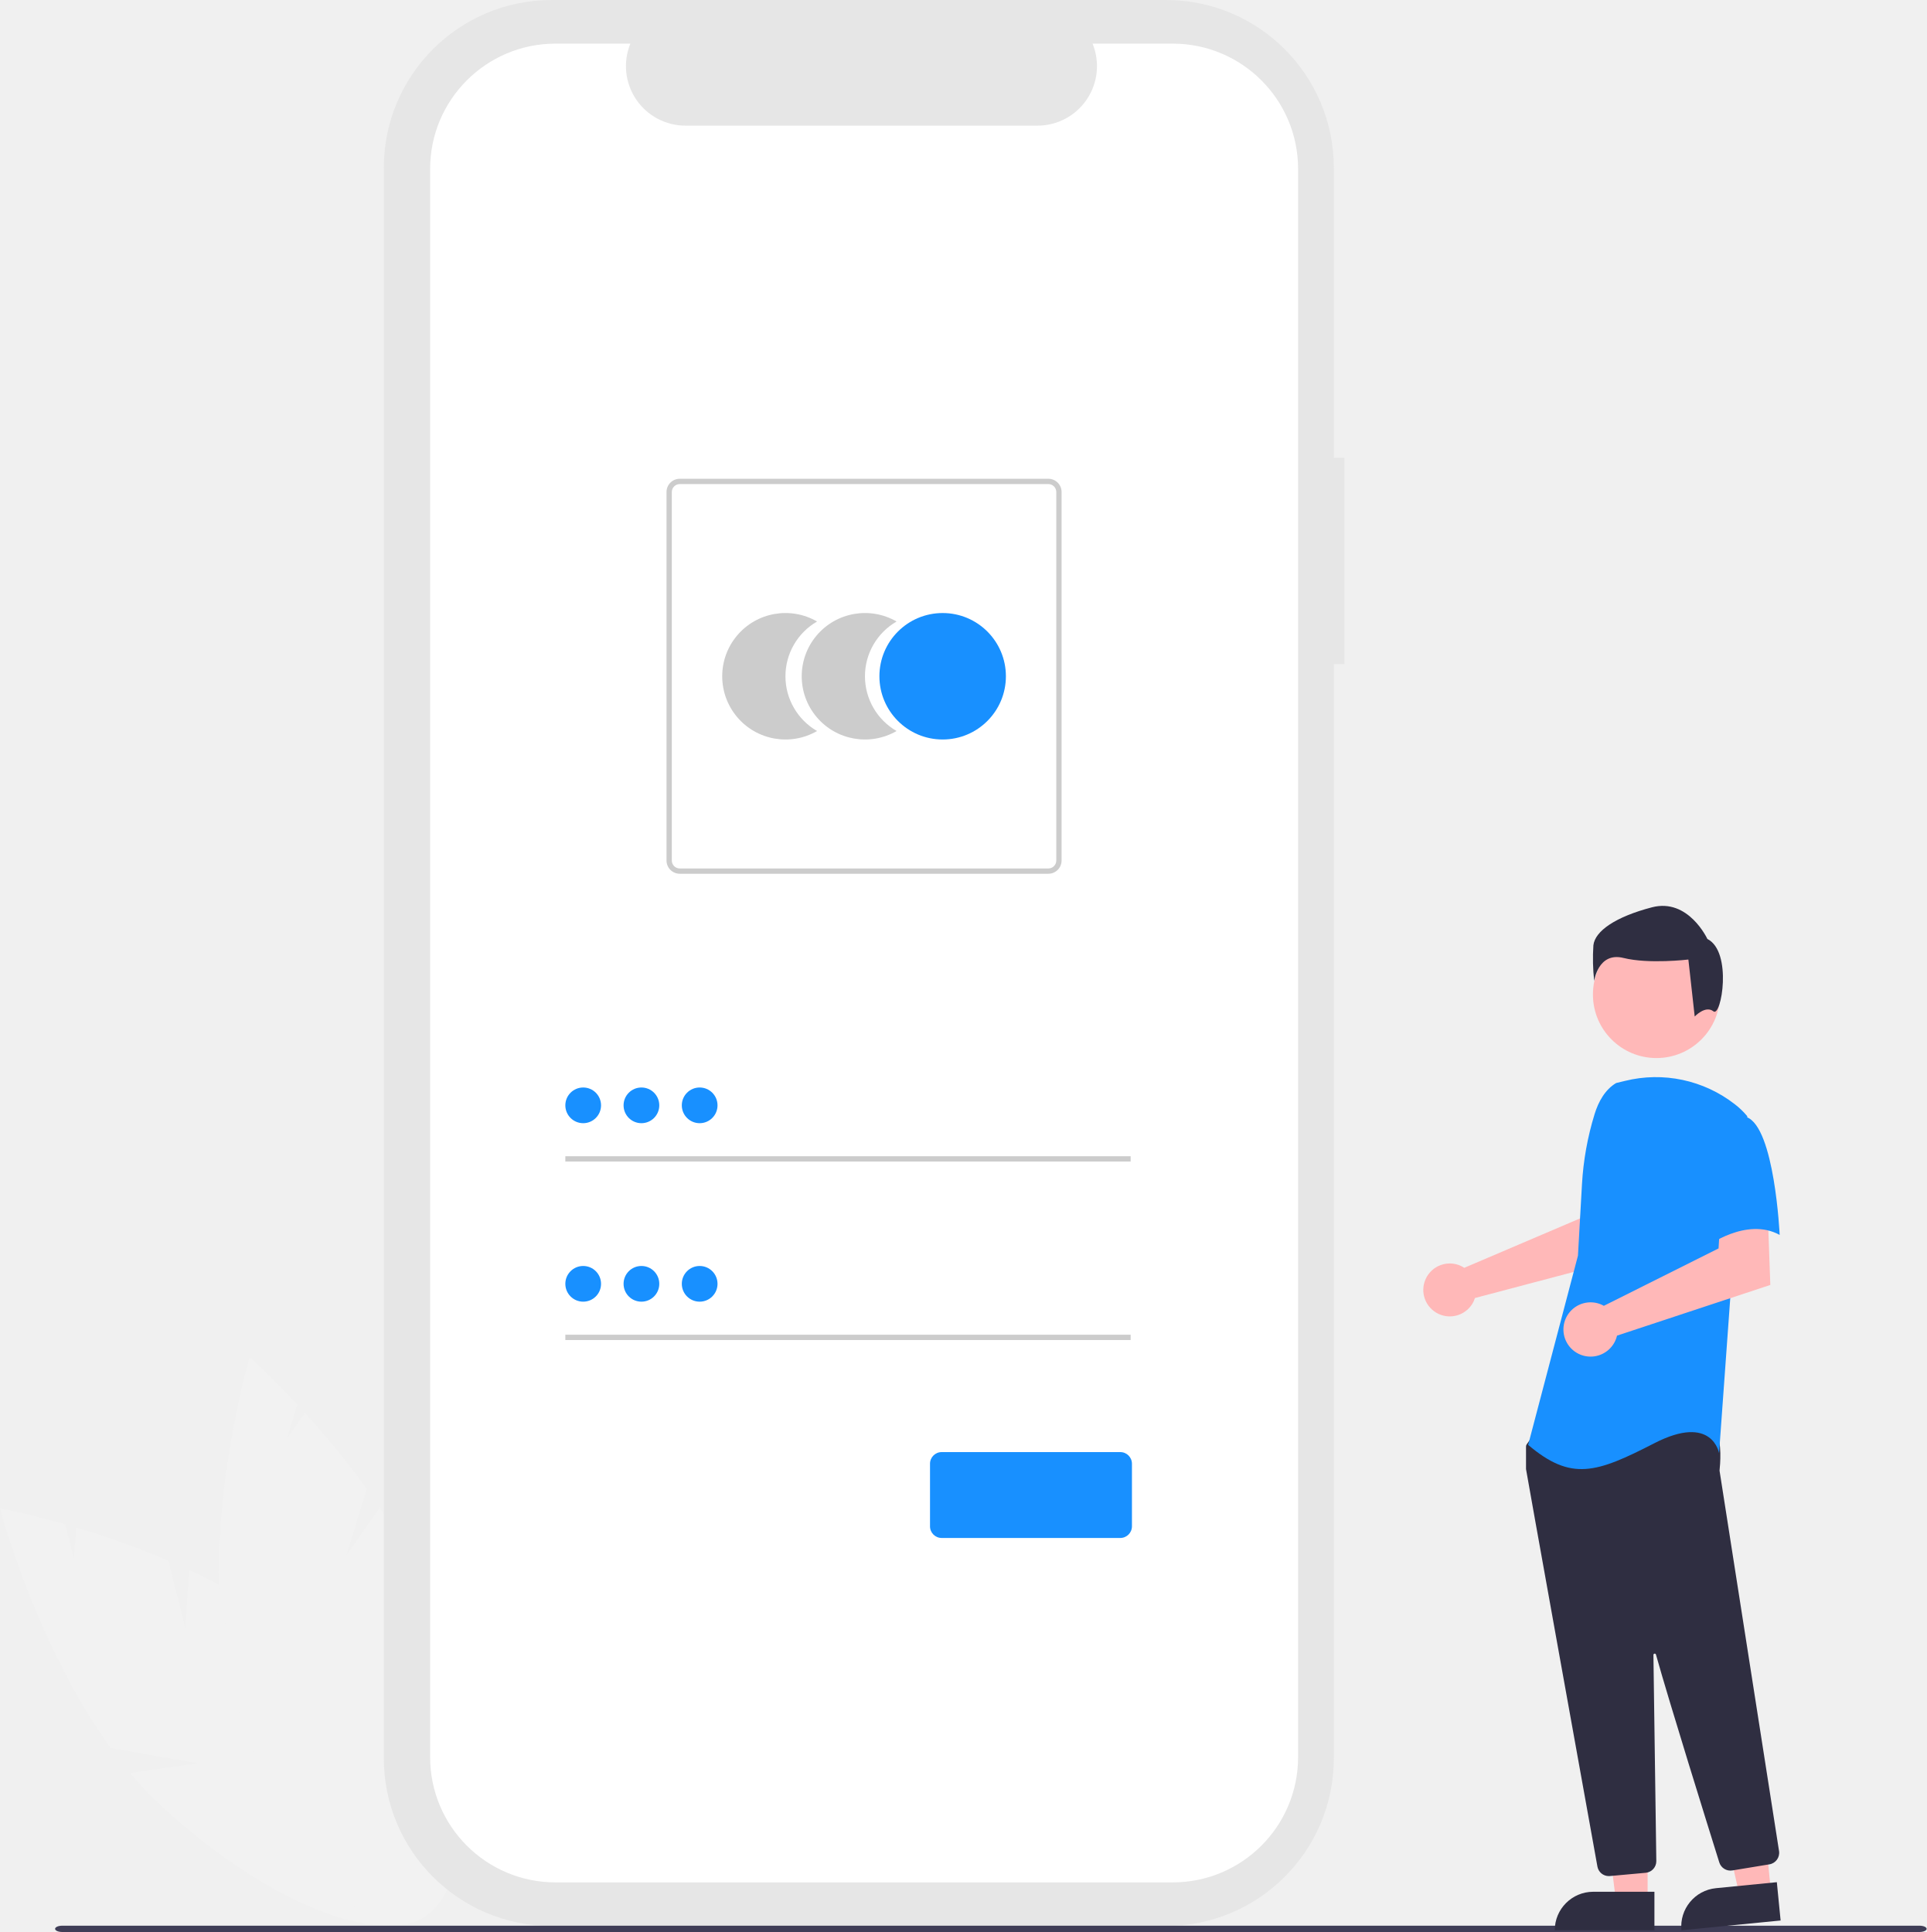
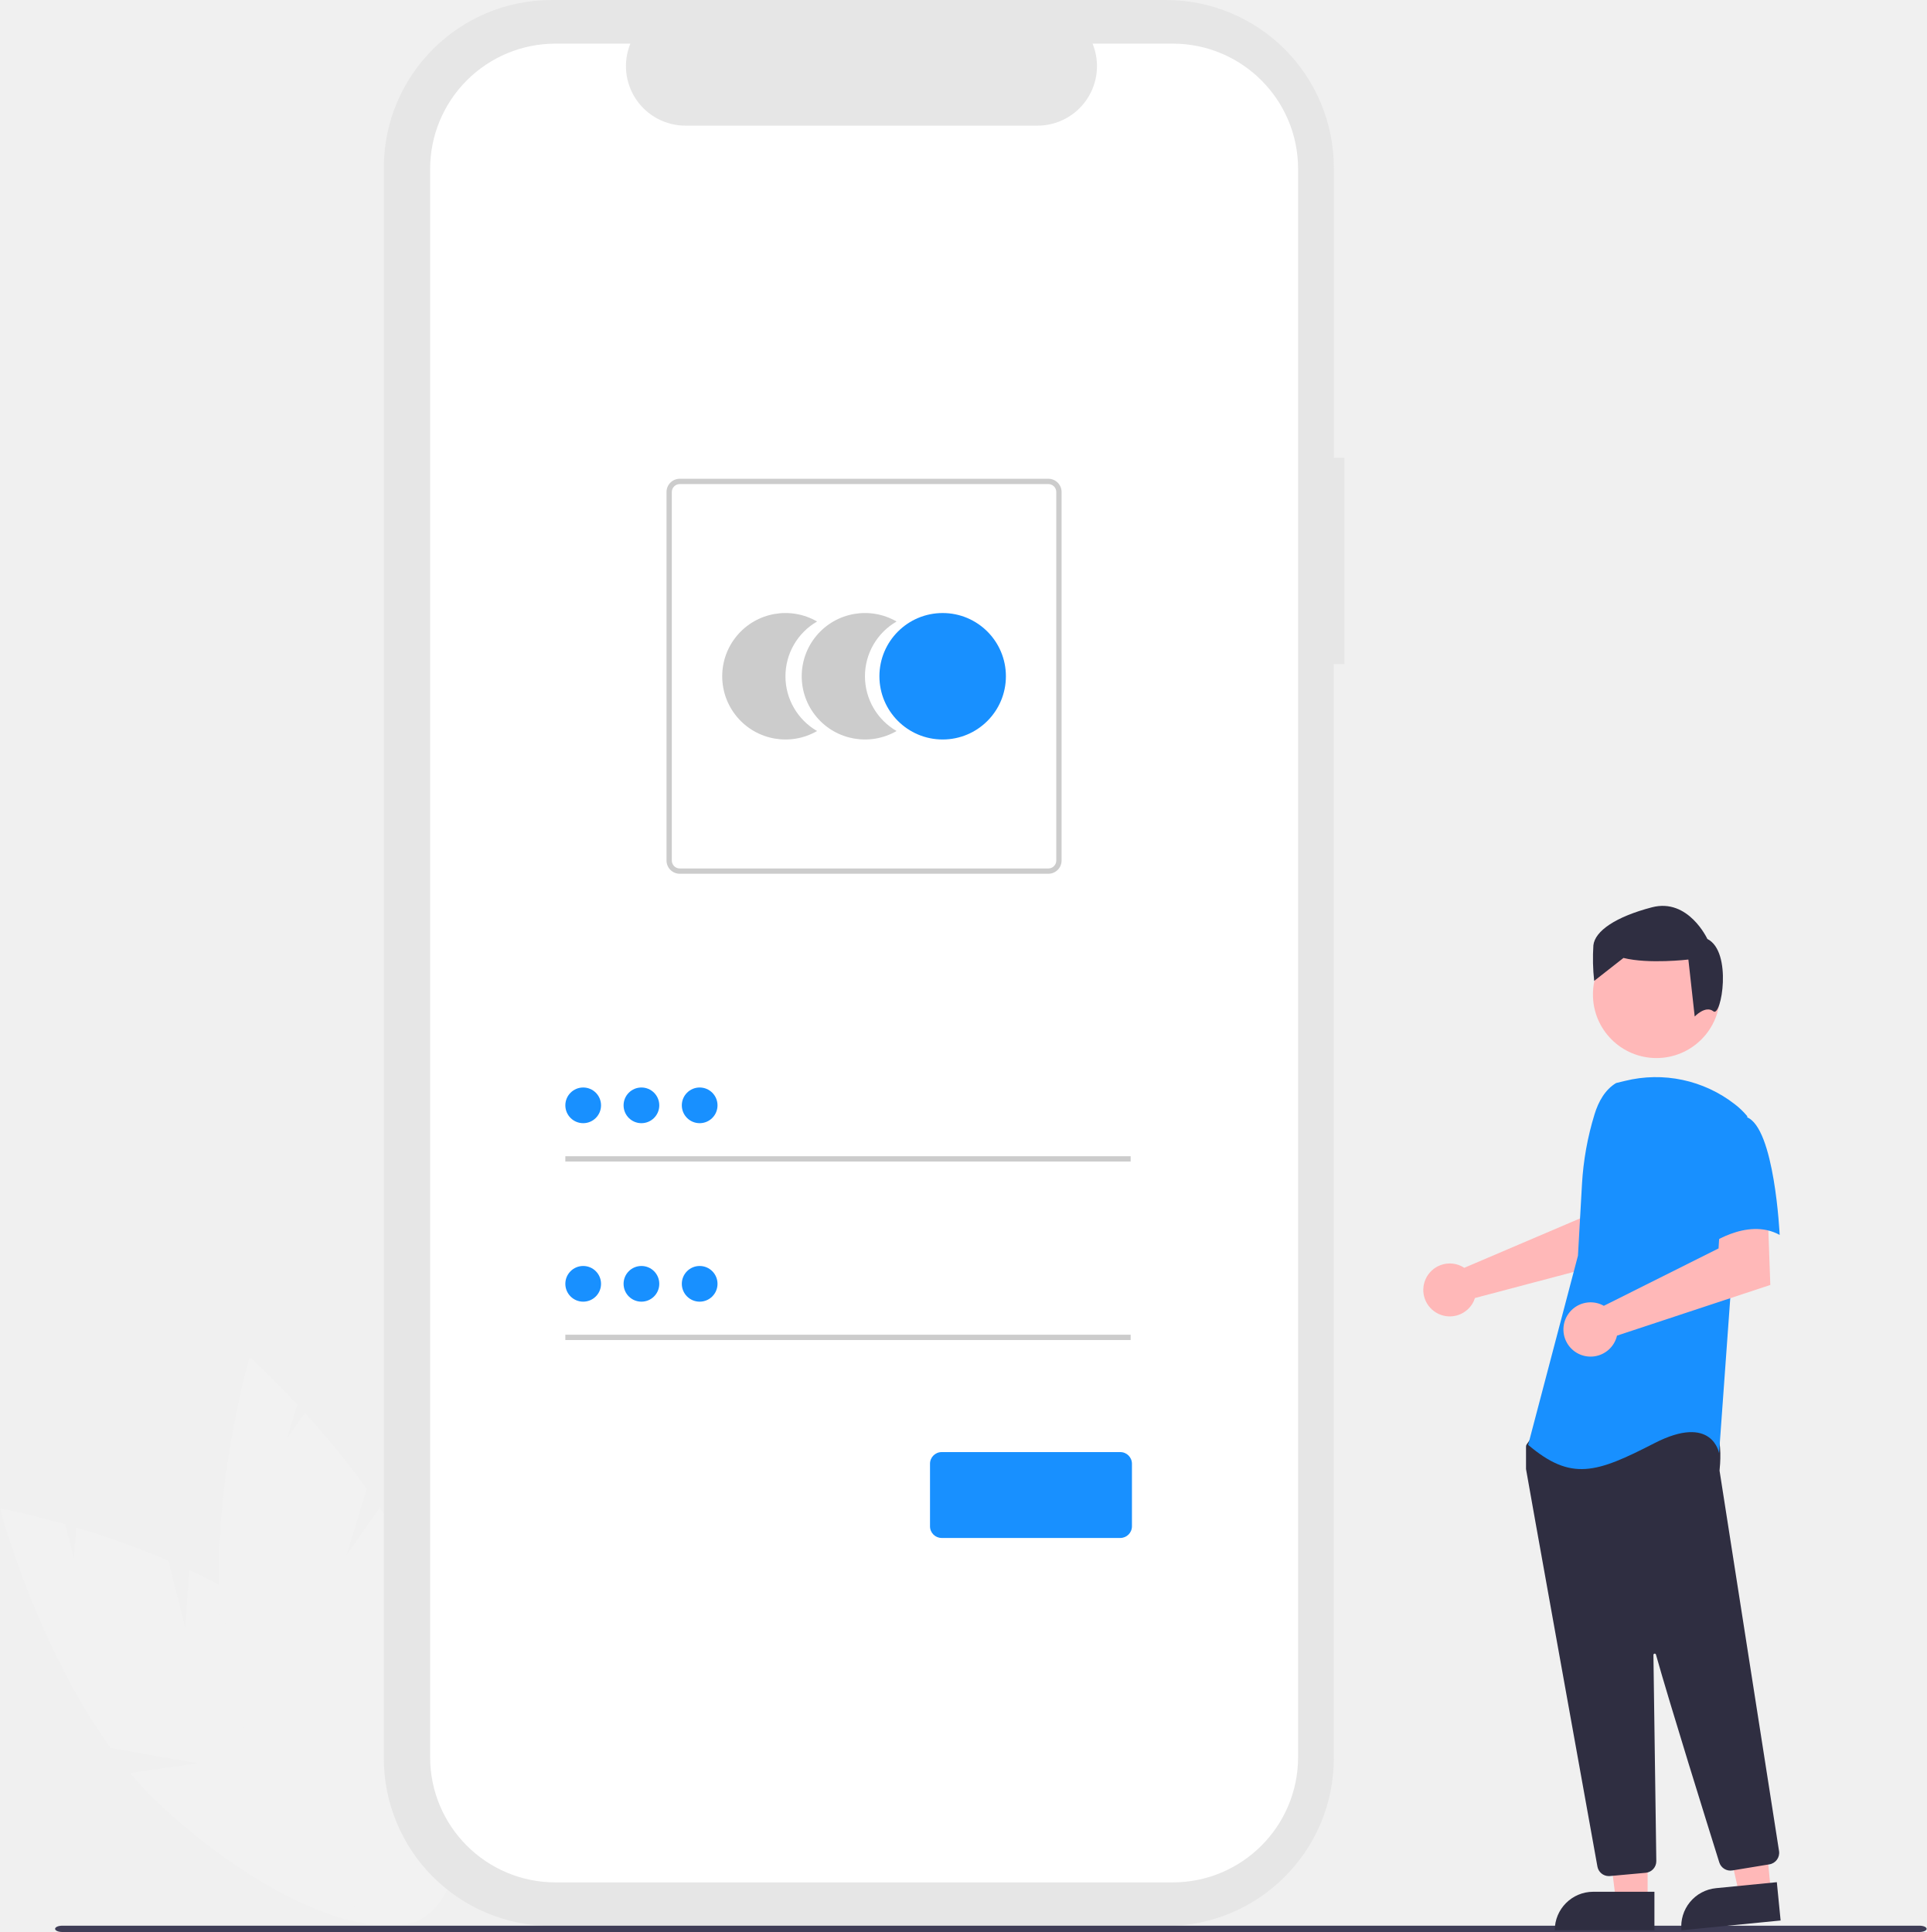
- <svg xmlns="http://www.w3.org/2000/svg" data-name="Layer 1" width="744.848" height="747.077" viewBox="0 0 744.848 747.077">
-   <path id="fa3b9e12-7275-481e-bee9-64fd9595a50d-127" data-name="Path 1" d="M299.205,705.809l-6.56-25.872a335.967,335.967,0,0,0-35.643-12.788l-.828,12.024-3.358-13.247c-15.021-4.294-25.24-6.183-25.24-6.183s13.8,52.489,42.754,92.617l33.734,5.926-26.207,3.779a135.926,135.926,0,0,0,11.719,12.422c42.115,39.092,89.024,57.028,104.773,40.06s-5.625-62.412-47.74-101.5c-13.056-12.119-29.457-21.844-45.875-29.5Z" transform="translate(-227.576 -76.46149)" fill="#f2f2f2" />
-   <path id="bde08021-c30f-4979-a9d8-cb90b72b5ca2-128" data-name="Path 2" d="M361.591,677.706l7.758-25.538a335.94,335.94,0,0,0-23.9-29.371l-6.924,9.865,3.972-13.076c-10.641-11.436-18.412-18.335-18.412-18.335s-15.315,52.067-11.275,101.384l25.815,22.51-24.392-10.312a135.919,135.919,0,0,0,3.614,16.694c15.846,55.234,46.731,94.835,68.983,88.451s27.446-56.335,11.6-111.569c-4.912-17.123-13.926-33.926-24.023-48.965Z" transform="translate(-227.576 -76.46149)" fill="#f2f2f2" />
-   <path id="b3ac2088-de9b-4f7f-bc99-0ed9705c1a9d-129" data-name="Path 22" d="M747.327,253.445h-4.092v-112.1a64.883,64.883,0,0,0-64.883-64.883H440.845a64.883,64.883,0,0,0-64.883,64.883v615a64.883,64.883,0,0,0,64.883,64.883H678.352a64.883,64.883,0,0,0,64.882-64.883v-423.105h4.092Z" transform="translate(-227.576 -76.46149)" fill="#e6e6e6" />
-   <path id="b2715b96-3117-487c-acc0-20904544b5b7-130" data-name="Path 23" d="M680.97,93.335h-31a23.02,23.02,0,0,1-21.316,31.714H492.589a23.02,23.02,0,0,1-21.314-31.714H442.319a48.454,48.454,0,0,0-48.454,48.454v614.107a48.454,48.454,0,0,0,48.454,48.454H680.97a48.454,48.454,0,0,0,48.454-48.454h0V141.788a48.454,48.454,0,0,0-48.454-48.453Z" transform="translate(-227.576 -76.46149)" fill="#fff" />
-   <path id="b06d66ec-6c84-45dd-8c27-1263a6253192-131" data-name="Path 6" d="M531.234,337.965a24.437,24.437,0,0,1,12.23-21.174,24.45,24.45,0,1,0,0,42.345A24.434,24.434,0,0,1,531.234,337.965Z" transform="translate(-227.576 -76.46149)" fill="#ccc" />
-   <path id="e73810fe-4cf4-40cc-8c7c-ca544ce30bd4-132" data-name="Path 7" d="M561.971,337.965a24.436,24.436,0,0,1,12.23-21.174,24.45,24.45,0,1,0,0,42.345A24.434,24.434,0,0,1,561.971,337.965Z" transform="translate(-227.576 -76.46149)" fill="#ccc" />
-   <circle id="a4813fcf-056e-4514-bb8b-e6506f49341f" data-name="Ellipse 1" cx="364.434" cy="261.502" r="24.45" fill="#1890ff" />
-   <path id="bbe451c3-febc-41ba-8083-4c8307a2e73e-133" data-name="Path 8" d="M632.872,414.33h-142.5a5.123,5.123,0,0,1-5.117-5.117v-142.5a5.123,5.123,0,0,1,5.117-5.117h142.5a5.123,5.123,0,0,1,5.117,5.117v142.5A5.123,5.123,0,0,1,632.872,414.33Zm-142.5-150.686a3.073,3.073,0,0,0-3.07,3.07v142.5a3.073,3.073,0,0,0,3.07,3.07h142.5a3.073,3.073,0,0,0,3.07-3.07v-142.5a3.073,3.073,0,0,0-3.07-3.07Z" transform="translate(-227.576 -76.46149)" fill="#ccc" />
-   <rect id="bb28937d-932f-4fdf-befe-f406e51091fe" data-name="Rectangle 1" x="218.562" y="447.102" width="218.552" height="2.047" fill="#ccc" />
-   <circle id="fcef55fc-4968-45b2-93bb-1a1080c85fc7" data-name="Ellipse 2" cx="225.464" cy="427.42" r="6.902" fill="#1890ff" />
-   <rect id="ff33d889-4c74-4b91-85ef-b4882cc8fe76" data-name="Rectangle 2" x="218.562" y="516.118" width="218.552" height="2.047" fill="#ccc" />
-   <circle id="e8fa0310-b872-4adf-aedd-0c6eda09f3b8" data-name="Ellipse 3" cx="225.464" cy="496.437" r="6.902" fill="#1890ff" />
-   <path d="M660.69,671.172H591.622a4.505,4.505,0,0,1-4.5-4.5v-24.208a4.505,4.505,0,0,1,4.5-4.5h69.068a4.505,4.505,0,0,1,4.5,4.5v24.208A4.505,4.505,0,0,1,660.69,671.172Z" transform="translate(-227.576 -76.46149)" fill="#1890ff" />
-   <circle id="e12ee00d-aa4a-4413-a013-11d20b7f97f7" data-name="Ellipse 7" cx="247.978" cy="427.42" r="6.902" fill="#1890ff" />
-   <circle id="f58f497e-6949-45c8-be5f-eee2aa0f6586" data-name="Ellipse 8" cx="270.492" cy="427.42" r="6.902" fill="#1890ff" />
-   <circle id="b4d4939a-c6e6-4f4d-ba6c-e8b05485017d" data-name="Ellipse 9" cx="247.978" cy="496.437" r="6.902" fill="#1890ff" />
-   <circle id="aff120b1-519b-4e96-ac87-836aa55663de" data-name="Ellipse 10" cx="270.492" cy="496.437" r="6.902" fill="#1890ff" />
-   <path id="f1094013-1297-477a-ac57-08eac07c4bd5-134" data-name="Path 88" d="M969.642,823.539H251.656c-1.537,0-2.782-.546-2.782-1.218s1.245-1.219,2.782-1.219H969.642c1.536,0,2.782.546,2.782,1.219S971.178,823.539,969.642,823.539Z" transform="translate(-227.576 -76.46149)" fill="#3f3d56" />
-   <path d="M792.253,565.923a10.094,10.094,0,0,1,1.411.787l44.852-19.143,1.601-11.815,17.922-.11-1.059,27.098-59.2,15.656a10.608,10.608,0,0,1-.447,1.208,10.235,10.235,0,1,1-5.079-13.682Z" transform="translate(-227.576 -76.46149)" fill="#ffb8b8" />
-   <polygon points="636.98 735.021 624.72 735.021 618.888 687.733 636.982 687.734 636.98 735.021" fill="#ffb8b8" />
-   <path d="M615.963,731.518h23.644a0,0,0,0,1,0,0v14.887a0,0,0,0,1,0,0H601.076a0,0,0,0,1,0,0v0A14.887,14.887,0,0,1,615.963,731.518Z" fill="#2f2e41" />
-   <polygon points="684.66 731.557 672.459 732.759 662.018 686.271 680.025 684.497 684.66 731.557" fill="#ffb8b8" />
-   <path d="M891.686,806.128h23.644a0,0,0,0,1,0,0v14.887a0,0,0,0,1,0,0H876.799a0,0,0,0,1,0,0v0A14.887,14.887,0,0,1,891.686,806.128Z" transform="translate(-303.0087 15.2906) rotate(-5.62529)" fill="#2f2e41" />
-   <circle cx="640.393" cy="384.574" r="24.561" fill="#ffb8b8" />
-   <path d="M849.556,801.919a4.471,4.471,0,0,1-4.415-3.697c-6.346-35.226-27.088-150.405-27.584-153.596a1.427,1.427,0,0,1-.016-.222v-8.588a1.489,1.489,0,0,1,.279-.872l2.74-3.838a1.478,1.478,0,0,1,1.144-.625c15.622-.732,66.784-2.879,69.256.209h0c2.482,3.104,1.605,12.507,1.404,14.36l.01.193,22.985,146.995a4.512,4.512,0,0,1-3.715,5.135l-14.356,2.365a4.521,4.521,0,0,1-5.025-3.093c-4.44-14.188-19.329-61.918-24.489-80.387a.499.499,0,0,0-.98.139c.258,17.605.881,62.523,1.096,78.037l.023,1.671a4.518,4.518,0,0,1-4.093,4.536l-13.844,1.258C849.836,801.914,849.695,801.919,849.556,801.919Z" transform="translate(-227.576 -76.46149)" fill="#2f2e41" />
-   <path id="ae7af94f-88d7-4204-9f07-e3651de85c05-135" data-name="Path 99" d="M852.381,495.254c-4.286,2.548-6.851,7.23-8.323,11.995a113.681,113.681,0,0,0-4.884,27.159l-1.556,27.6-19.255,73.17c16.689,14.121,26.315,10.912,48.78-.639s25.032,3.851,25.032,3.851l4.492-62.258,6.418-68.032a30.164,30.164,0,0,0-4.861-4.674,49.658,49.658,0,0,0-42.442-8.995Z" transform="translate(-227.576 -76.46149)" fill="#1890ff" />
-   <path d="M846.127,580.7a10.526,10.526,0,0,1,1.501.704l44.348-22.197.736-12.026,18.294-1.261.98,27.413L852.72,592.932a10.496,10.496,0,1,1-6.593-12.232Z" transform="translate(-227.576 -76.46149)" fill="#ffb8b8" />
-   <path id="a6768b0e-63d0-4b31-8462-9b2e0b00f0fd-136" data-name="Path 101" d="M902.766,508.412c10.912,3.851,12.834,45.574,12.834,45.574-12.837-7.06-28.241,4.493-28.241,4.493s-3.209-10.912-7.06-25.032a24.53,24.53,0,0,1,5.134-23.106S891.854,504.558,902.766,508.412Z" transform="translate(-227.576 -76.46149)" fill="#1890ff" />
-   <path id="bfd7963f-0cf8-4885-9d3a-2c00bccda2e3-137" data-name="Path 102" d="M889.991,467.531c-3.06-2.448-7.235,2.002-7.235,2.002l-2.448-22.033s-15.301,1.833-25.093-.612-11.323,8.875-11.323,8.875a78.58,78.58,0,0,1-.306-13.771c.612-5.508,8.568-11.017,22.645-14.689S887.652,439.543,887.652,439.543C897.445,444.439,893.051,469.979,889.991,467.531Z" transform="translate(-227.576 -76.46149)" fill="#2f2e41" />
+ <svg xmlns="http://www.w3.org/2000/svg" style="isolation:isolate" viewBox="0 0 189.433 190" width="189.433pt" height="190pt">
+   <defs>
+     <clipPath id="_clipPath_3SZ4AFCJGpQwrCdzEYVYmH6DdL5Bgv6p">
+       <rect width="189.433" height="190" />
+     </clipPath>
+   </defs>
+   <g clip-path="url(#_clipPath_3SZ4AFCJGpQwrCdzEYVYmH6DdL5Bgv6p)">
+     <g>
+       <path d=" M 18.217 160.058 L 16.549 153.478 C 13.591 152.225 10.564 151.139 7.484 150.226 L 7.273 153.284 L 6.419 149.915 C 2.599 148.823 0 148.343 0 148.343 C 0 148.343 3.51 161.692 10.873 171.897 L 19.453 173.405 L 12.788 174.366 C 13.714 175.48 14.709 176.535 15.768 177.525 C 26.479 187.467 38.409 192.028 42.414 187.713 C 46.42 183.398 40.984 171.84 30.273 161.899 C 26.953 158.817 22.781 156.344 18.606 154.397 L 18.217 160.058 Z " fill="rgb(242,242,242)" />
+       <path d=" M 34.083 152.911 L 36.056 146.416 C 34.172 143.814 32.143 141.32 29.978 138.947 L 28.217 141.456 L 29.227 138.13 C 26.521 135.222 24.545 133.467 24.545 133.467 C 24.545 133.467 20.65 146.709 21.677 159.251 L 28.242 164.976 L 22.039 162.354 C 22.256 163.787 22.563 165.205 22.958 166.599 C 26.988 180.647 34.843 190.718 40.502 189.095 C 46.161 187.471 47.482 174.767 43.452 160.72 C 42.203 156.365 39.911 152.092 37.343 148.267 L 34.083 152.911 Z " fill="rgb(242,242,242)" />
+       <path d=" M 132.185 45.011 L 131.145 45.011 L 131.145 16.501 C 131.145 12.125 129.406 7.928 126.312 4.833 C 123.217 1.739 119.02 0 114.643 0 L 54.24 0 C 45.126 0 37.738 7.388 37.738 16.501 L 37.738 172.911 C 37.738 177.287 39.477 181.485 42.571 184.579 C 45.666 187.674 49.863 189.412 54.24 189.412 L 114.643 189.412 C 123.757 189.412 131.144 182.024 131.144 172.911 L 131.144 65.305 L 132.185 65.305 L 132.185 45.011 Z " fill="rgb(230,230,230)" />
+       <path d=" M 115.309 4.291 L 107.425 4.291 C 108.162 6.097 107.951 8.15 106.863 9.768 C 105.776 11.387 103.954 12.357 102.004 12.357 L 67.399 12.357 C 65.45 12.357 63.628 11.386 62.54 9.768 C 61.453 8.15 61.242 6.097 61.979 4.291 L 54.614 4.291 C 51.346 4.291 48.212 5.59 45.901 7.901 C 43.59 10.212 42.291 13.346 42.291 16.615 L 42.291 172.797 C 42.291 179.603 47.809 185.12 54.614 185.12 L 115.309 185.12 C 122.115 185.12 127.632 179.603 127.632 172.797 L 127.632 172.797 L 127.632 16.614 C 127.632 9.809 122.115 4.291 115.309 4.291 L 115.309 4.291 Z " fill="rgb(255,255,255)" />
+       <path d=" M 77.228 66.507 C 77.227 64.285 78.413 62.232 80.338 61.122 C 77.725 59.612 74.405 60.197 72.465 62.509 C 70.525 64.821 70.525 68.192 72.465 70.503 C 74.405 72.815 77.725 73.4 80.338 71.891 C 78.413 70.781 77.227 68.728 77.228 66.507 Z " fill="rgb(204,204,204)" />
+       <path d=" M 85.045 66.507 C 85.044 64.285 86.23 62.231 88.155 61.122 C 85.542 59.612 82.222 60.197 80.282 62.509 C 78.342 64.821 78.342 68.192 80.282 70.503 C 82.222 72.815 85.542 73.4 88.155 71.891 C 86.23 70.781 85.045 68.728 85.045 66.507 Z " fill="rgb(204,204,204)" />
+       <circle vector-effect="non-scaling-stroke" cx="92.685" cy="66.506" r="6.218" fill="rgb(24,144,255)" />
+       <path d=" M 103.077 85.928 L 66.835 85.928 C 66.117 85.928 65.535 85.345 65.534 84.627 L 65.534 48.386 C 65.535 47.667 66.117 47.085 66.835 47.084 L 103.077 47.084 C 103.795 47.085 104.377 47.667 104.378 48.386 L 104.378 84.627 C 104.377 85.345 103.795 85.928 103.077 85.928 L 103.077 85.928 Z  M 66.835 47.605 C 66.404 47.606 66.055 47.955 66.055 48.386 L 66.055 84.627 C 66.055 85.058 66.404 85.408 66.835 85.408 L 103.077 85.408 C 103.508 85.408 103.857 85.058 103.857 84.627 L 103.857 48.386 C 103.857 47.955 103.508 47.606 103.077 47.605 L 66.835 47.605 Z " fill="rgb(204,204,204)" />
+       <rect x="55.586" y="113.709" width="55.583" height="0.521" transform="matrix(1,0,0,1,0,0)" fill="rgb(204,204,204)" />
+       <circle vector-effect="non-scaling-stroke" cx="57.341" cy="108.703" r="1.755" fill="rgb(24,144,255)" />
+       <rect x="55.586" y="131.261" width="55.583" height="0.521" transform="matrix(1,0,0,1,0,0)" fill="rgb(204,204,204)" />
+       <circle vector-effect="non-scaling-stroke" cx="57.341" cy="126.256" r="1.755" fill="rgb(24,144,255)" />
+       <path d=" M 110.152 151.249 L 92.586 151.249 C 91.954 151.249 91.442 150.737 91.441 150.105 L 91.441 143.948 C 91.442 143.317 91.954 142.805 92.586 142.804 L 110.152 142.804 C 110.783 142.805 111.295 143.316 111.296 143.948 L 111.296 150.105 C 111.295 150.737 110.783 151.249 110.152 151.249 Z " fill="rgb(24,144,255)" />
+       <circle vector-effect="non-scaling-stroke" cx="63.067" cy="108.703" r="1.755" fill="rgb(24,144,255)" />
+       <circle vector-effect="non-scaling-stroke" cx="68.793" cy="108.703" r="1.755" fill="rgb(24,144,255)" />
+       <circle vector-effect="non-scaling-stroke" cx="63.067" cy="126.256" r="1.755" fill="rgb(24,144,255)" />
+       <circle vector-effect="non-scaling-stroke" cx="68.793" cy="126.256" r="1.755" fill="rgb(24,144,255)" />
+       <path d=" M 188.726 190 L 6.124 190 C 5.733 190 5.417 189.861 5.417 189.69 C 5.417 189.519 5.733 189.38 6.124 189.38 L 188.726 189.38 C 189.116 189.38 189.433 189.519 189.433 189.69 C 189.433 189.861 189.116 190 188.726 190 Z " fill="rgb(63,61,86)" />
+       <path d=" M 143.611 124.482 C 143.736 124.539 143.856 124.606 143.97 124.682 L 155.377 119.814 L 155.784 116.809 L 160.342 116.781 L 160.073 123.673 L 145.017 127.654 C 144.985 127.759 144.947 127.862 144.903 127.962 C 144.295 129.258 142.754 129.821 141.455 129.22 C 140.155 128.62 139.584 127.082 140.177 125.779 C 140.77 124.476 142.305 123.896 143.611 124.482 L 143.611 124.482 Z " fill="rgb(255,184,184)" />
+       <path d=" M 162 186.934 L 158.882 186.934 L 157.398 174.907 L 162 174.908 L 162 186.934 L 162 186.934 Z " fill="rgb(255,184,184)" />
+       <path d=" M 156.654 186.043 L 162.668 186.043 L 162.668 189.829 L 152.868 189.829 L 152.868 189.829 C 152.868 187.738 154.563 186.043 156.654 186.043 L 156.654 186.043 Z " fill="rgb(47,46,65)" />
+       <path d=" M 174.126 186.053 L 171.023 186.359 L 168.367 174.536 L 172.947 174.084 L 174.126 186.053 L 174.126 186.053 Z " fill="rgb(255,184,184)" />
+       <path d=" M 168.719 185.69 L 174.703 185.101 L 175.075 188.869 L 165.322 189.829 L 165.322 189.829 C 165.224 188.83 165.527 187.832 166.164 187.056 C 166.801 186.28 167.72 185.789 168.719 185.69 L 168.719 185.69 Z " fill="rgb(47,46,65)" />
+       <circle vector-effect="non-scaling-stroke" cx="162.868" cy="97.807" r="6.246" fill="rgb(255,184,184)" />
+       <path d=" M 158.185 184.502 C 157.632 184.503 157.158 184.106 157.062 183.561 C 155.448 174.603 150.173 145.31 150.047 144.498 C 150.044 144.48 150.043 144.461 150.043 144.442 L 150.043 142.258 C 150.043 142.178 150.067 142.101 150.114 142.036 L 150.811 141.06 C 150.878 140.965 150.985 140.906 151.102 140.901 C 155.075 140.715 168.086 140.169 168.715 140.954 L 168.715 140.954 C 169.346 141.743 169.123 144.135 169.072 144.606 L 169.075 144.656 L 174.92 182.04 C 175.016 182.66 174.595 183.242 173.976 183.346 L 170.324 183.947 C 169.762 184.038 169.219 183.703 169.046 183.161 C 167.917 179.552 164.13 167.414 162.818 162.717 C 162.801 162.655 162.741 162.616 162.678 162.625 C 162.615 162.633 162.568 162.688 162.569 162.752 C 162.634 167.229 162.793 178.653 162.847 182.599 L 162.853 183.023 C 162.858 183.62 162.406 184.121 161.812 184.177 L 158.292 184.497 C 158.256 184.5 158.22 184.502 158.185 184.502 Z " fill="rgb(47,46,65)" />
+       <path d=" M 158.903 106.509 C 157.813 107.157 157.161 108.348 156.787 109.56 C 156.093 111.803 155.676 114.123 155.544 116.467 L 155.149 123.487 L 150.252 142.095 C 154.496 145.687 156.944 144.87 162.658 141.933 C 168.371 138.995 169.024 142.912 169.024 142.912 L 170.167 127.079 L 171.799 109.776 C 171.432 109.335 171.018 108.936 170.563 108.588 C 167.505 106.21 163.527 105.367 159.768 106.3 L 158.903 106.509 Z " fill="rgb(24,144,255)" />
+       <path d=" M 157.313 128.24 C 157.444 128.29 157.572 128.35 157.694 128.419 L 168.973 122.774 L 169.16 119.716 L 173.813 119.395 L 174.062 126.367 L 158.989 131.351 C 158.737 132.432 157.843 133.244 156.743 133.391 C 155.643 133.538 154.567 132.989 154.04 132.012 C 153.513 131.035 153.646 129.834 154.374 128.996 C 155.101 128.157 156.271 127.857 157.313 128.24 Z " fill="rgb(255,184,184)" />
+       <path d=" M 171.717 109.855 C 174.492 110.835 174.981 121.446 174.981 121.446 C 171.716 119.65 167.799 122.589 167.799 122.589 C 167.799 122.589 166.982 119.814 166.003 116.222 C 165.402 114.169 165.895 111.951 167.309 110.346 C 167.309 110.346 168.942 108.875 171.717 109.855 Z " fill="rgb(24,144,255)" />
+       <path d=" M 168.468 99.458 C 167.69 98.836 166.628 99.968 166.628 99.968 L 166.006 94.364 C 166.006 94.364 162.114 94.83 159.624 94.208 C 159.624 94.208 156.744 96.465 156.744 96.465 C 156.616 95.303 156.59 94.131 156.666 92.963 C 156.822 91.562 158.846 90.161 162.426 89.227 C 166.006 88.293 167.873 92.341 167.873 92.341 C 170.364 93.586 169.247 100.081 168.468 99.458 Z " fill="rgb(47,46,65)" />
+     </g>
+   </g>
</svg>
